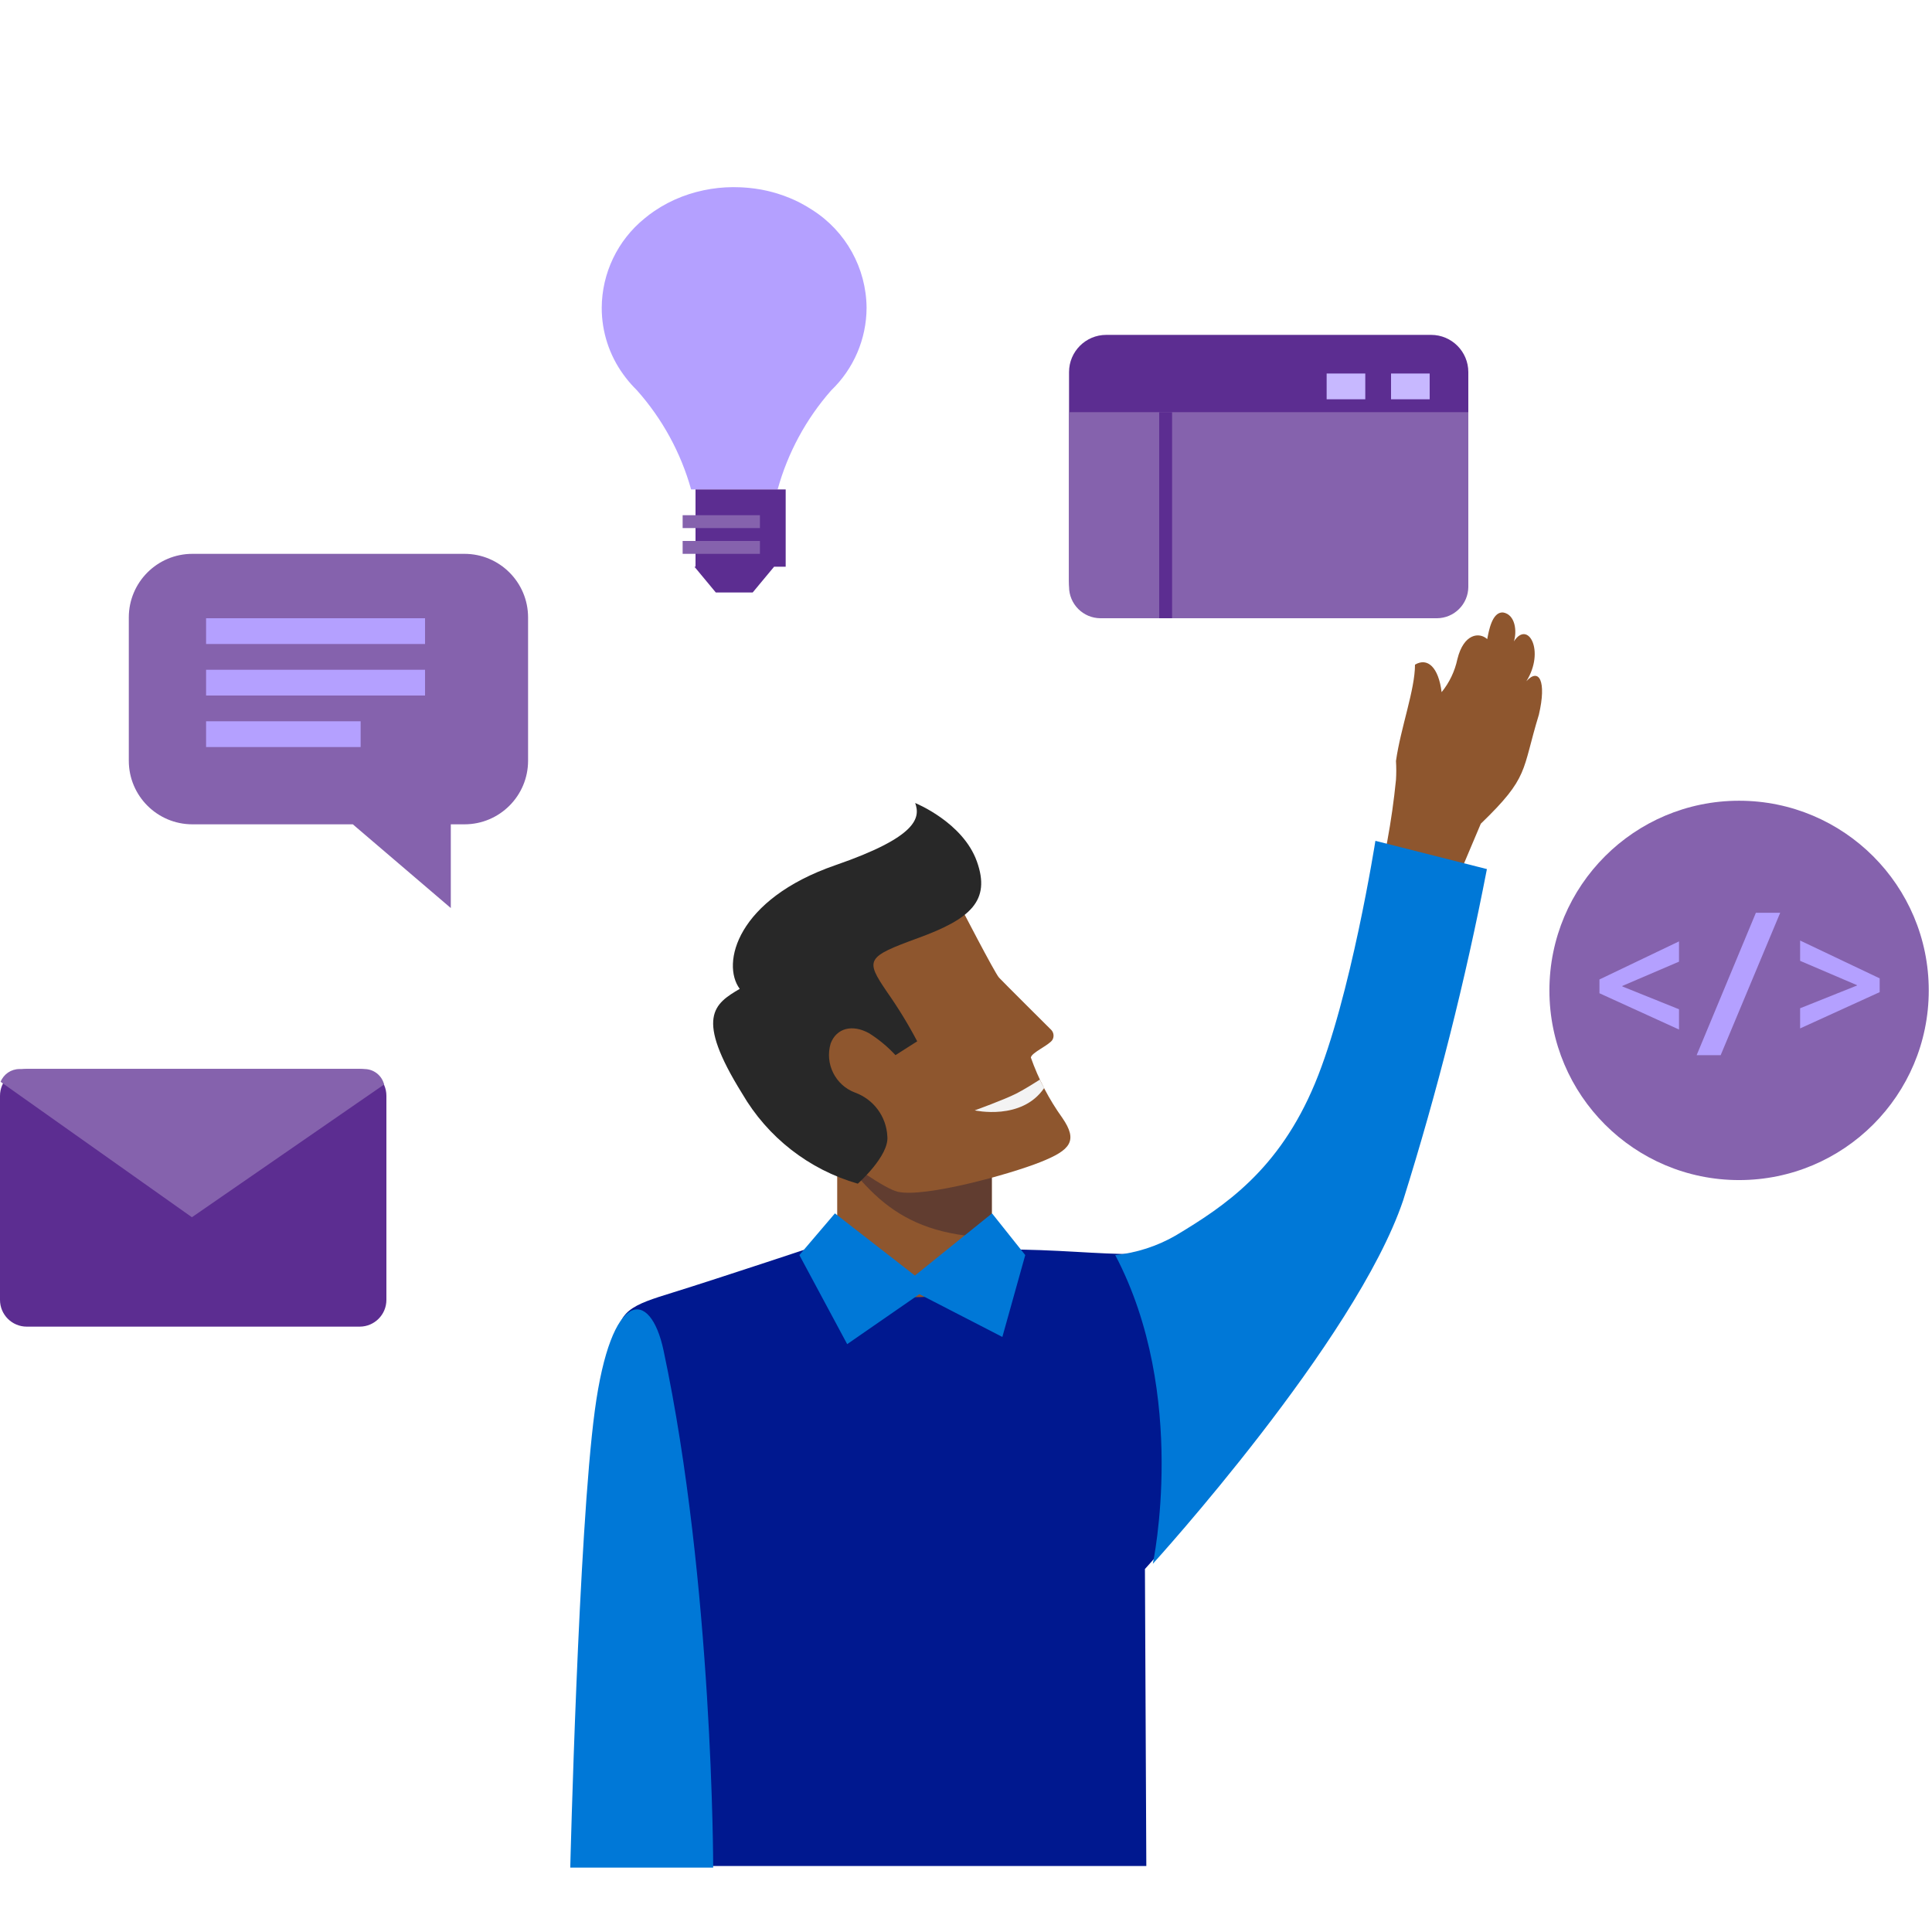
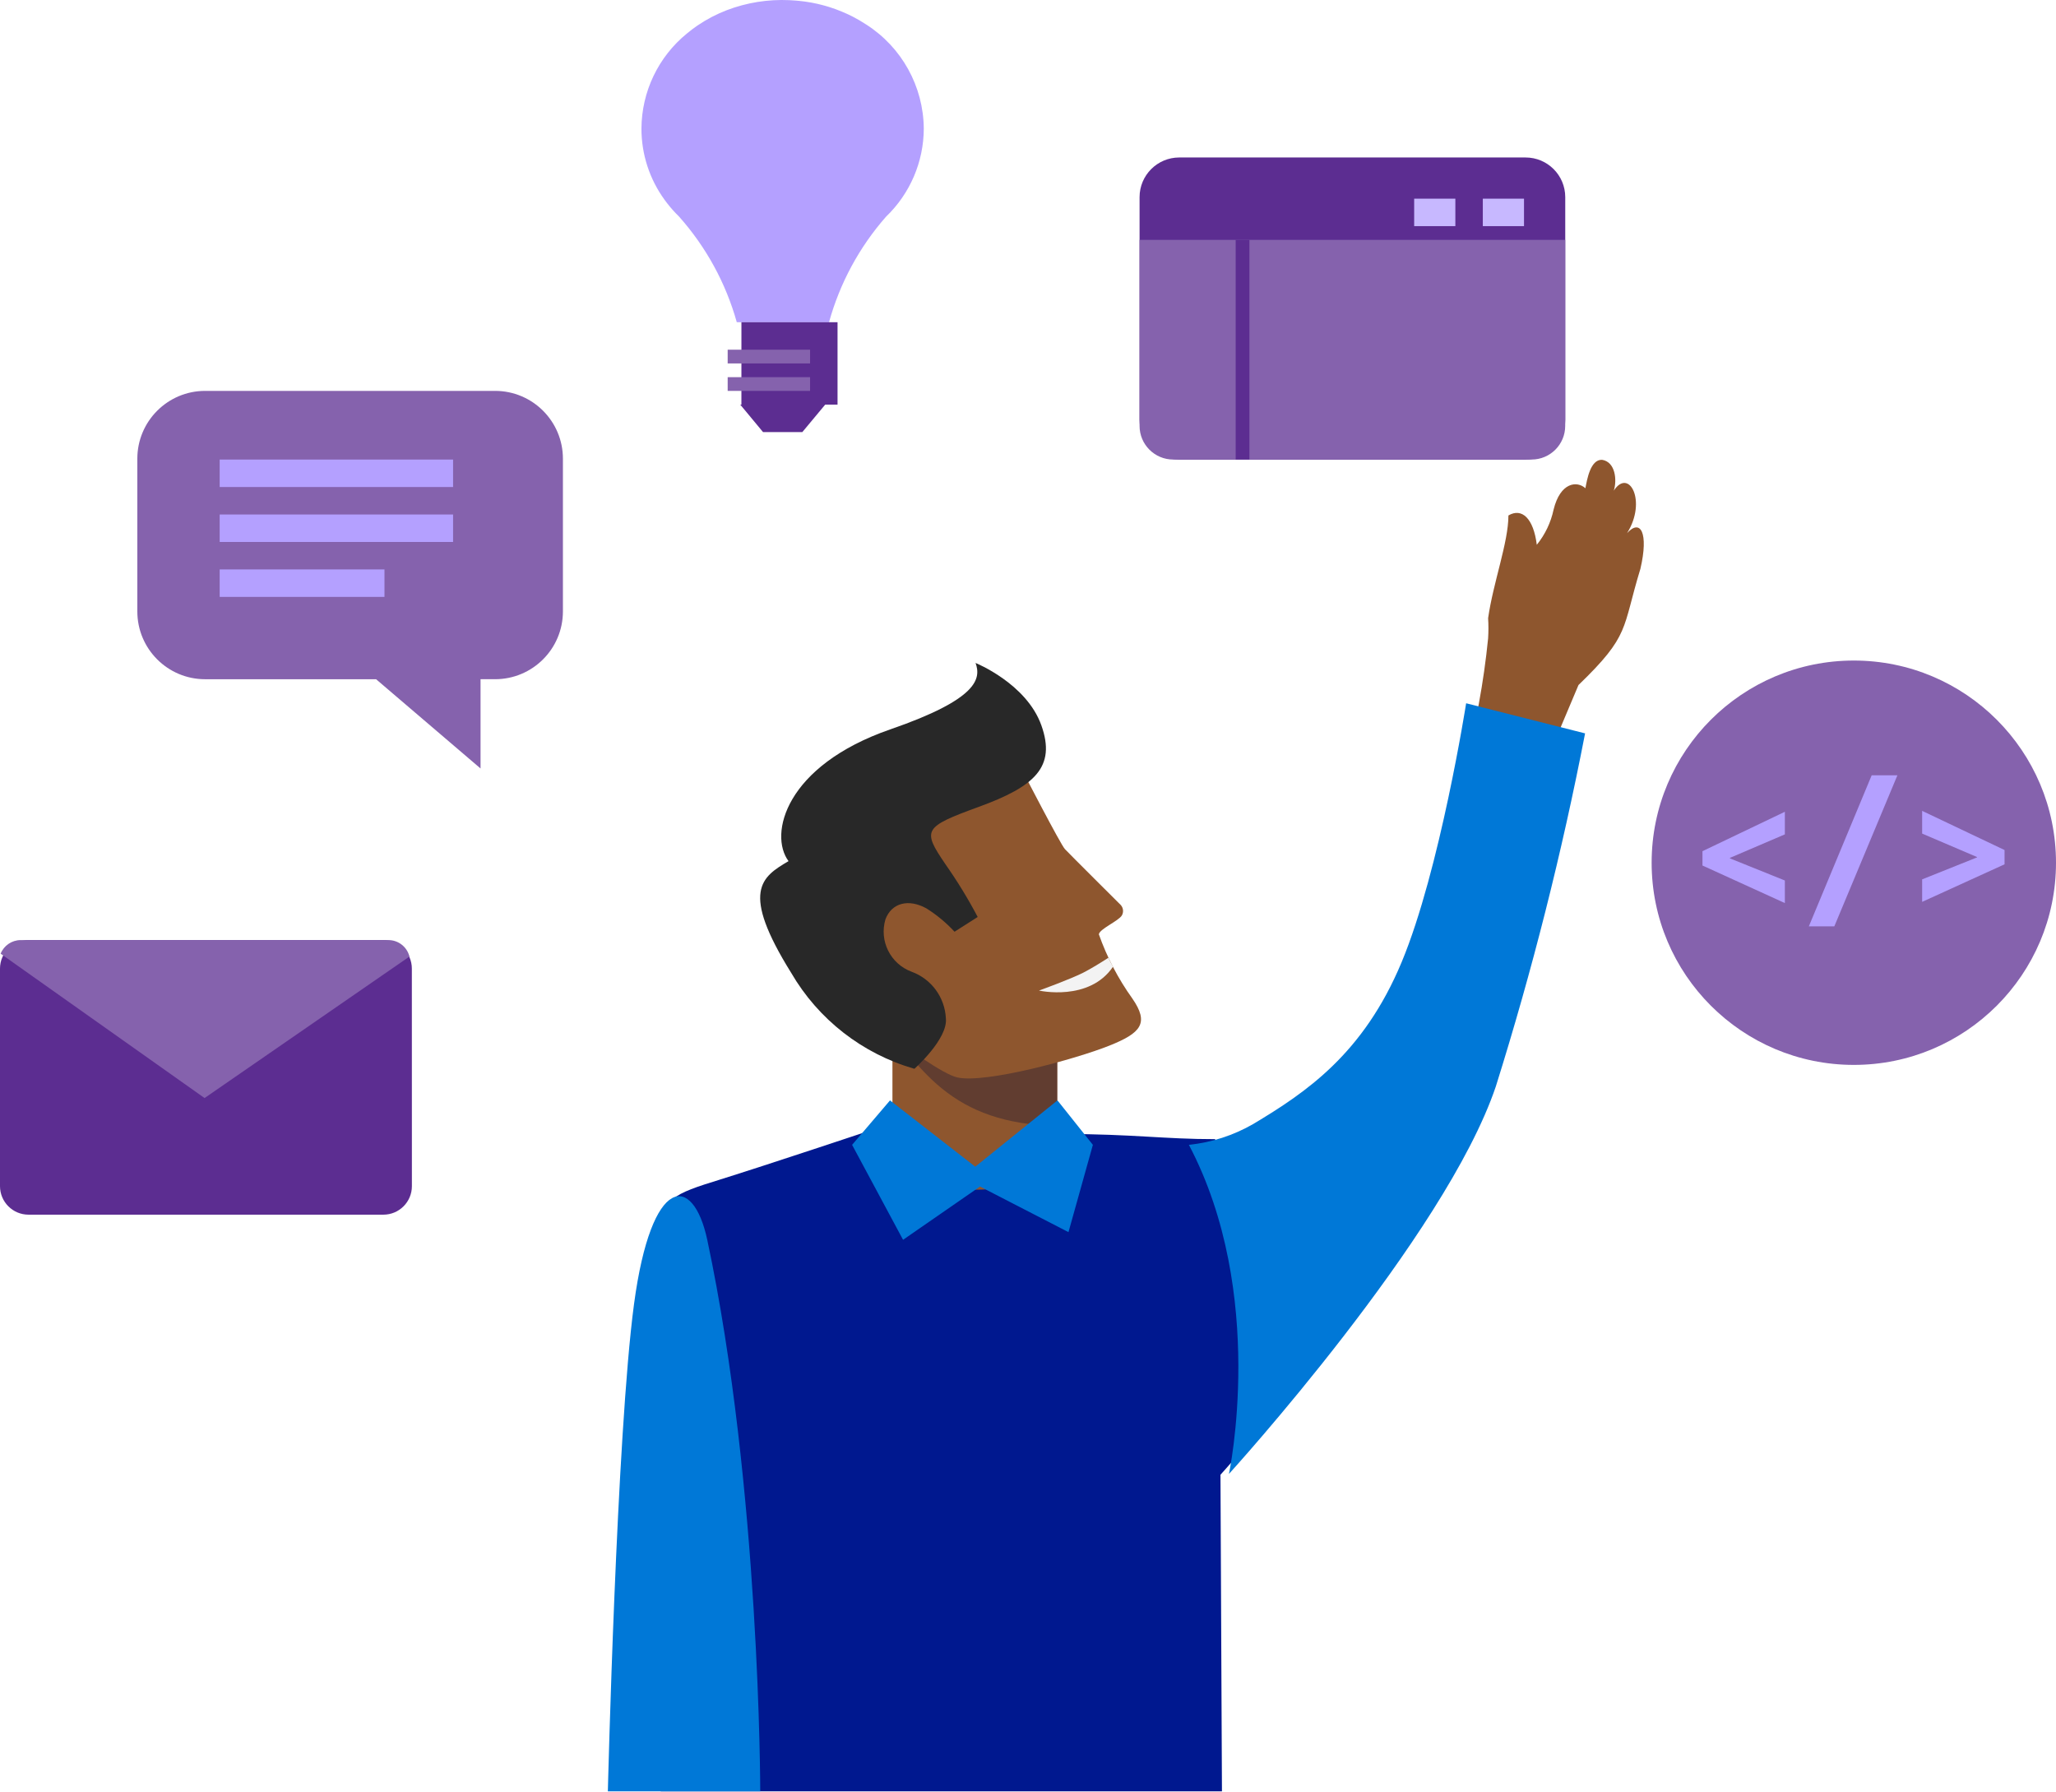
- <svg xmlns="http://www.w3.org/2000/svg" viewBox="0 0 150 150">
-   <path d="M88.5 97.375c-3.725 0-6.068-.375-11.015-.375l-6.993 2.73-6.23-3.3s-8.667 2.882-11.957 3.9-4.429 1.395-4.429 4.172.124 40.373.124 40.373h41l-.108-23.057s1.818-2 4.358-5.068z" fill="#00188f" />
-   <path d="M111.109 48H85.891A2.89 2.89 0 0 1 83 45.111v-16.22A2.89 2.89 0 0 1 85.889 26h25.22A2.89 2.89 0 0 1 114 28.889v16.22A2.89 2.89 0 0 1 111.111 48z" fill="#5c2d91" />
-   <path d="M83 32v13.549A2.45 2.45 0 0 0 85.449 48h26.1A2.45 2.45 0 0 0 114 45.551V32z" fill="#8562ad" />
-   <path d="M90 32h1v16h-1z" fill="#5c2d91" />
-   <path d="M108 29h3v2h-3zm-5 0h3v2h-3z" fill="#c7b8ff" />
-   <path d="M65 90.4v6.188c0 1.875 1.764 4.125 6.062 4.125S77 98.6 77 96.35v-5.344z" fill="#8e562e" />
-   <path d="M63.469 87.167c3.478 4.86 5.813 8.719 13.531 8.91v-5.146z" fill="#613d30" />
-   <path d="M74.468 70.189s2.769 5.361 3.093 5.711 4.07 4.074 4.07 4.074a.652.652 0 0 1 .08.758c-.244.409-1.621.985-1.676 1.374a18.7 18.7 0 0 0 2.442 4.683c1.232 1.787.644 2.5-1.683 3.429-2.436.975-9 2.769-11.063 2.316s-10.774-7.68-10.774-7.68 2.183-12.016 3.949-13.447 11.562-1.218 11.562-1.218z" fill="#8e562e" />
-   <path d="M71.055 62.346s3.7 1.488 4.79 4.536-.488 4.459-4.548 5.941-4.135 1.681-2.434 4.185a35.021 35.021 0 0 1 2.349 3.839l-1.688 1.074a10.2 10.2 0 0 0-2.048-1.7c-1.305-.722-2.534-.4-2.983.793a3.12 3.12 0 0 0 1.9 3.818 3.81 3.81 0 0 1 2.5 3.389C69.052 89.73 66.6 91.9 66.6 91.9a15.258 15.258 0 0 1-8.981-7c-3.692-5.935-2.171-6.958-.186-8.125-1.452-1.955-.235-6.951 7.421-9.6 6.382-2.203 6.609-3.685 6.201-4.829z" fill="#282828" />
-   <path d="M80.732 83.82c-.528.339-1.277.805-1.838 1.089-.955.484-3.217 1.3-3.217 1.3s3.656.828 5.395-1.741a7 7 0 0 1-.34-.648z" fill="#f3f3f3" />
-   <path d="M114.969 63.953c3.785-3.652 3.16-4.057 4.509-8.464.614-2.626.007-3.672-.97-2.6 1.467-2.337.131-4.784-.969-3.092.245-.757.126-2.092-.849-2.247-.853-.044-1.1 1.447-1.222 2.07-.608-.556-1.827-.444-2.318 1.559a6.052 6.052 0 0 1-1.223 2.56c-.24-1.936-1.092-2.714-2.067-2.135 0 1.958-1.106 4.874-1.477 7.478a11.6 11.6 0 0 1 0 1.468 57.517 57.517 0 0 1-1.752 9.472c6.212 1.131 6.549-1.838 6.549-1.838z" fill="#8e562e" />
-   <path d="M64.824 94.206l6.209 4.828 5.988-4.828 2.579 3.237-1.777 6.357-6.443-3.32-5.605 3.879-3.712-6.916zM44.275 145s.635-26 1.906-35.486 4.306-9.51 5.336-4.67C55.372 122.953 55.372 145 55.372 145zm62.511-79.718s-1.906 12.153-4.7 18.853-6.988 9.5-10.8 11.786a11.808 11.808 0 0 1-4.7 1.522c5.719 10.857 2.918 23.97 2.918 23.97s15.755-17.3 19.439-28.224a235.045 235.045 0 0 0 6.5-25.714z" fill="#0078d7" />
-   <path d="M27.923 103H2.077A2.077 2.077 0 0 1 0 100.923V85.077A2.077 2.077 0 0 1 2.077 83h25.847A2.077 2.077 0 0 1 30 85.077v15.847A2.077 2.077 0 0 1 27.923 103z" fill="#5c2d91" />
-   <path d="M14.9 94.506L29.822 84.2a1.578 1.578 0 0 0-1.53-1.2H1.511a1.58 1.58 0 0 0-1.465.991zM36.061 43H14.939A4.939 4.939 0 0 0 10 47.939v11.123A4.938 4.938 0 0 0 14.938 64h12.454L35 70.5V64h1.061A4.939 4.939 0 0 0 41 59.061V47.939A4.939 4.939 0 0 0 36.061 43z" fill="#8562ad" />
-   <path d="M16 48h17v2H16zm0 4h17v2H16zm0 4h12v2H16zM63.077 16.307a10.253 10.253 0 0 0-.97-.568l-.027-.014c-.1-.051-.2-.1-.3-.147l-.083-.039q-.185-.085-.374-.163-.457-.189-.929-.336c-.06-.019-.12-.038-.181-.055l-.237-.066-.217-.056-.22-.053c-.1-.022-.194-.041-.292-.061-.058-.011-.115-.024-.173-.034q-.214-.039-.43-.069l-.168-.021c-.1-.013-.21-.026-.316-.036l-.177-.016c-.11-.009-.221-.017-.332-.023l-.156-.008a11.31 11.31 0 0 0-4.548.725 10.549 10.549 0 0 0-2.152 1.124q-.395.27-.757.572a8.99 8.99 0 0 0-3.32 6.937 8.794 8.794 0 0 0 1.682 5.18 9.317 9.317 0 0 0 .812.978l.02.02q.084.089.171.174l.054.058.013.014A19.461 19.461 0 0 1 53.658 38h6.718a19.5 19.5 0 0 1 4.161-7.694 8.926 8.926 0 0 0 2.744-6.412 9.086 9.086 0 0 0-4.204-7.587z" fill="#b4a0ff" />
-   <path d="M58.438 46h-2.863l-1.66-2H60.1zM54 38h7v6h-7z" fill="#5c2d91" />
-   <circle cx="135.022" cy="76.895" r="14.726" fill="#8562ad" />
-   <path d="M130.357 79.932l-6.176-2.816v-1.071l6.176-2.956v1.574l-4.4 1.885v.039l4.4 1.772zm7.857-9.065l-4.622 11.057h-1.865l4.6-11.057zm7.723 6.163l-6.176 2.816V78.28l4.417-1.766v-.026l-4.417-1.888v-1.577l6.176 2.936v1.071z" fill="#b4a0ff" />
-   <path d="M53 40h6v1h-6zM53 42h6v1h-6z" fill="#8562ad" />
+ <svg xmlns="http://www.w3.org/2000/svg" viewBox="0 0 172.163 150">
+   <path d="M101.749 95.39c-4.27 0-6.955-.431-12.626-.431L81.108 98.1l-7.141-3.8s-9.934 3.313-13.705 4.484-5.077 1.6-5.077 4.8.142 46.416.142 46.416h46.995l-.124-26.508s2.084-2.3 5-5.827z" fill="#00188f" />
+   <path d="M127.74 38.481H98.748a3.323 3.323 0 0 1-3.324-3.321V16.511a3.323 3.323 0 0 1 3.321-3.324h29a3.323 3.323 0 0 1 3.324 3.321v18.65a3.321 3.321 0 0 1-3.321 3.321z" fill="#5c2d91" />
+   <path d="M95.424 20.086v15.577a2.817 2.817 0 0 0 2.816 2.818h30.007a2.817 2.817 0 0 0 2.818-2.816V20.086z" fill="#8562ad" />
+   <path d="M103.472 20.086h1.15v18.395h-1.15z" fill="#5c2d91" />
+   <path d="M124.166 16.636h3.449v2.3h-3.449zm-5.748 0h3.449v2.3h-3.449z" fill="#c7b8ff" />
+   <path d="M74.73 87.768v7.114c0 2.156 2.028 4.742 6.969 4.742s6.827-2.429 6.827-5.016v-6.143z" fill="#8e562e" />
+   <path d="M72.969 84.051c4 5.587 6.683 10.024 15.556 10.244v-5.916z" fill="#613d30" />
+   <path d="M85.615 64.532S88.8 70.7 89.171 71.1s4.679 4.684 4.679 4.684a.75.75 0 0 1 .092.871c-.281.47-1.864 1.132-1.927 1.58a21.5 21.5 0 0 0 2.808 5.384c1.416 2.054.74 2.874-1.935 3.942-2.8 1.121-10.347 3.183-12.719 2.663s-12.387-8.83-12.387-8.83 2.51-13.815 4.54-15.46 13.293-1.402 13.293-1.402z" fill="#8e562e" />
+   <path d="M81.691 55.515s4.254 1.711 5.507 5.215-.561 5.126-5.229 6.83-4.754 1.933-2.8 4.811a40.262 40.262 0 0 1 2.7 4.414l-1.938 1.235a11.727 11.727 0 0 0-2.355-1.954c-1.5-.83-2.913-.46-3.43.912a3.587 3.587 0 0 0 2.184 4.39 4.38 4.38 0 0 1 2.874 3.9c.183 1.735-2.636 4.23-2.636 4.23a17.542 17.542 0 0 1-10.325-8.048c-4.245-6.823-2.5-8-.214-9.341-1.669-2.248-.27-7.991 8.532-11.037 7.339-2.538 7.599-4.242 7.13-5.557z" fill="#282828" />
+   <path d="M92.816 80.2c-.607.39-1.468.925-2.113 1.252-1.1.556-3.7 1.495-3.7 1.495s4.2.952 6.2-2a8.049 8.049 0 0 1-.387-.747z" fill="#f3f3f3" />
+   <path d="M132.178 57.362c4.352-4.2 3.633-4.664 5.184-9.731.706-3.019.008-4.222-1.115-2.989 1.687-2.687.151-5.5-1.114-3.555.282-.87.145-2.405-.976-2.583-.981-.051-1.265 1.664-1.4 2.38-.7-.639-2.1-.51-2.665 1.792a6.958 6.958 0 0 1-1.406 2.943c-.276-2.226-1.255-3.12-2.376-2.455 0 2.251-1.272 5.6-1.7 8.6a13.338 13.338 0 0 1 0 1.688 66.127 66.127 0 0 1-2.014 10.89c7.142 1.3 7.529-2.113 7.529-2.113z" fill="#8e562e" />
+   <path d="M74.527 92.144l7.138 5.551 6.884-5.551 2.965 3.722-2.043 7.309-7.407-3.817-6.444 4.46-4.268-7.951zM50.9 150s.73-29.892 2.191-40.8 4.951-10.934 6.135-5.369C63.66 124.653 63.66 150 63.66 150zm71.87-91.11s-2.191 13.972-5.4 21.675-8.034 10.922-12.417 13.55a13.575 13.575 0 0 1-5.4 1.75c6.575 12.482 3.355 27.558 3.355 27.558s18.113-19.89 22.349-32.449a270.228 270.228 0 0 0 7.473-29.563z" fill="#0078d7" />
+   <path d="M34.491 99.326a2.387 2.387 0 0 1-2.387 2.387H2.388A2.388 2.388 0 0 1 0 99.325V81.107a2.388 2.388 0 0 1 2.388-2.387H32.1a2.388 2.388 0 0 1 2.387 2.388z" fill="#5c2d91" />
+   <path d="M17.13 91.948L34.286 80.1a1.814 1.814 0 0 0-1.759-1.38H1.737a1.816 1.816 0 0 0-1.684 1.139zm24.329-59.216H17.175A5.678 5.678 0 0 0 11.5 38.41V51.2a5.677 5.677 0 0 0 5.677 5.677h14.315l8.747 7.473v-7.475h1.22a5.678 5.678 0 0 0 5.678-5.675V38.41a5.678 5.678 0 0 0-5.678-5.678z" fill="#8562ad" />
+   <path d="M18.395 38.481H37.94v2.3H18.395zm0 4.6H37.94v2.3H18.395zm0 4.6h13.8v2.3h-13.8zM72.519 2.044a11.788 11.788 0 0 0-1.119-.653l-.031-.016q-.172-.088-.345-.169l-.1-.045q-.213-.1-.43-.187-.517-.218-1.06-.387c-.069-.022-.134-.044-.208-.063l-.272-.076L68.7.383l-.249-.061a25.331 25.331 0 0 0-.336-.07c-.067-.013-.132-.028-.2-.039q-.245-.045-.493-.079L67.229.11a9.344 9.344 0 0 0-.363-.041l-.2-.018c-.126-.01-.254-.02-.382-.026L66.1.014a13 13 0 0 0-5.229.834A12.128 12.128 0 0 0 58.4 2.14q-.454.31-.87.658a10.336 10.336 0 0 0-3.817 7.975 10.11 10.11 0 0 0 1.934 5.955 10.712 10.712 0 0 0 .934 1.124l.023.023.2.2.062.067.015.016a22.374 22.374 0 0 1 4.815 8.825h7.724a22.419 22.419 0 0 1 4.78-8.845 10.262 10.262 0 0 0 3.155-7.372 10.446 10.446 0 0 0-4.836-8.722z" fill="#b4a0ff" />
+   <path d="M67.185 36.181h-3.291l-1.908-2.3H69.1zm-5.1-9.2h8.048v6.9h-8.05z" fill="#5c2d91" />
+   <circle cx="155.233" cy="72.242" r="16.93" fill="#8562ad" />
+   <path d="M149.459 75.621l-6.9-3.145v-1.2l6.9-3.3v1.891l-4.6 1.97v.041l4.6 1.852zm9.424-10.7L153.6 77.57h-2.133l5.261-12.647zm8.971 7.454l-6.9 3.145v-1.886l4.6-1.839v-.027l-4.6-1.966V67.9l6.9 3.279v1.2z" fill="#b4a0ff" />
+   <path d="M60.933 29.283h6.9v1.15h-6.9zm0 2.3h6.9v1.15h-6.9z" fill="#8562ad" />
</svg>
